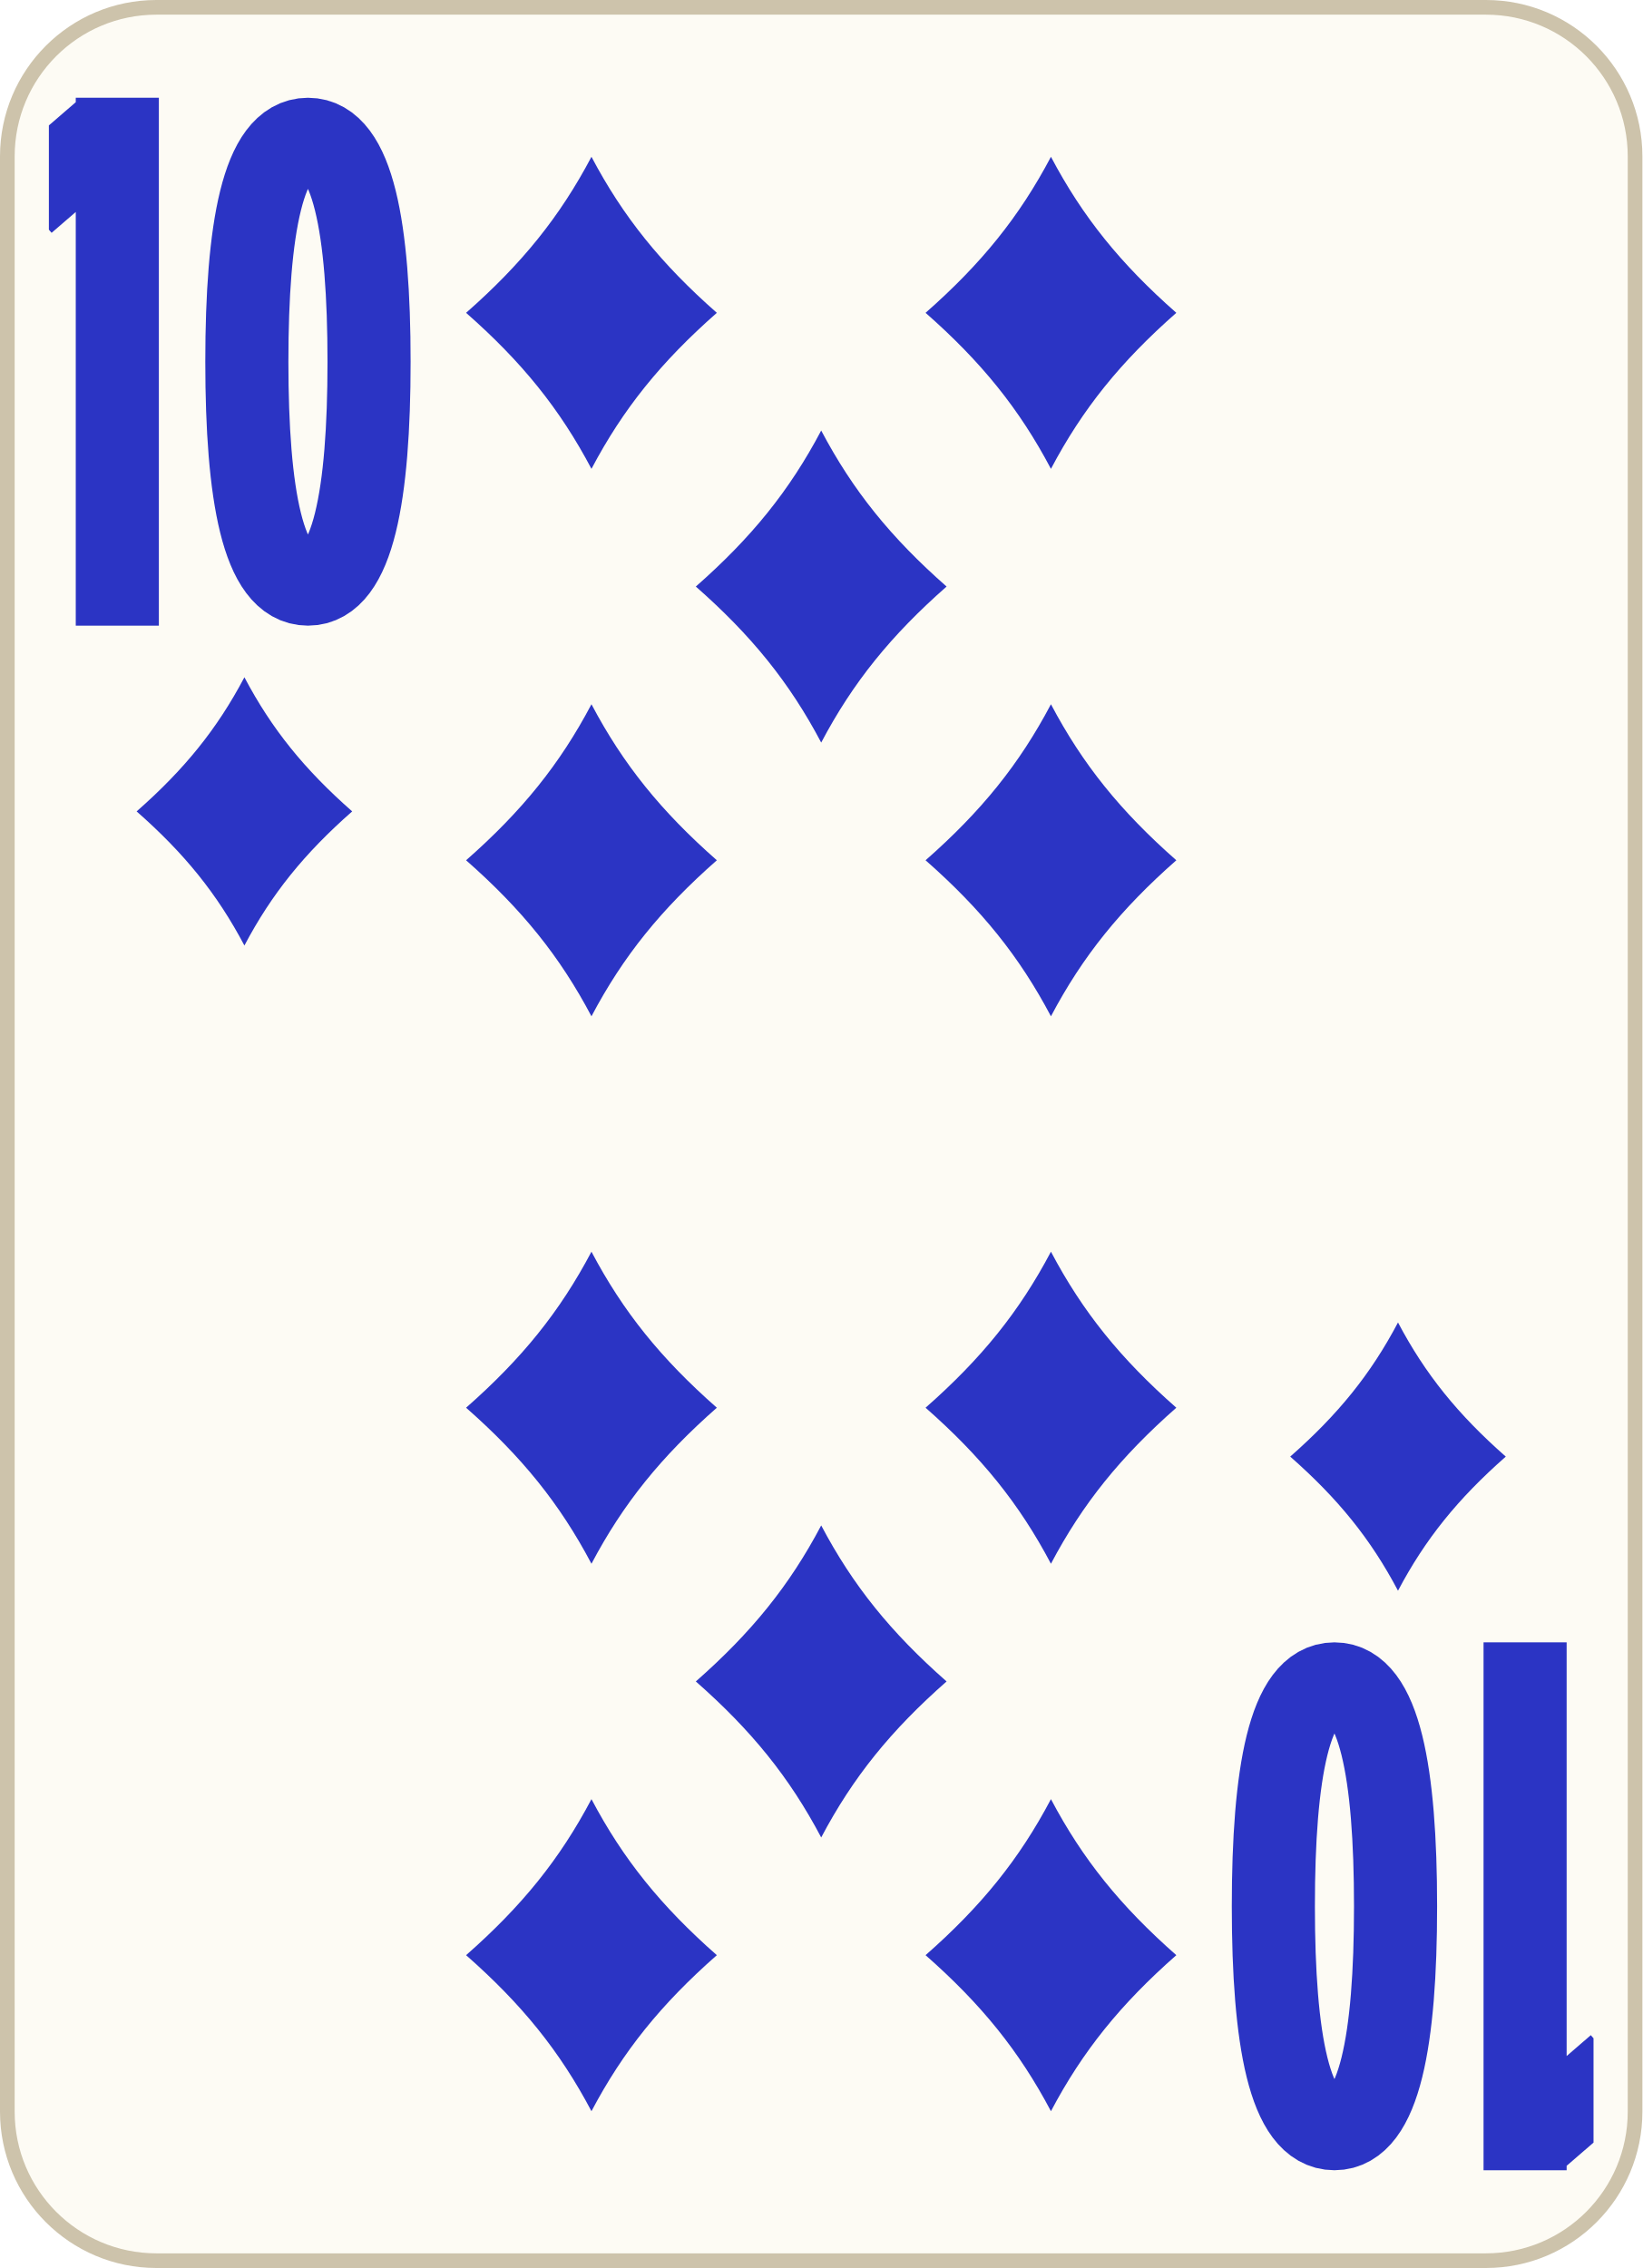
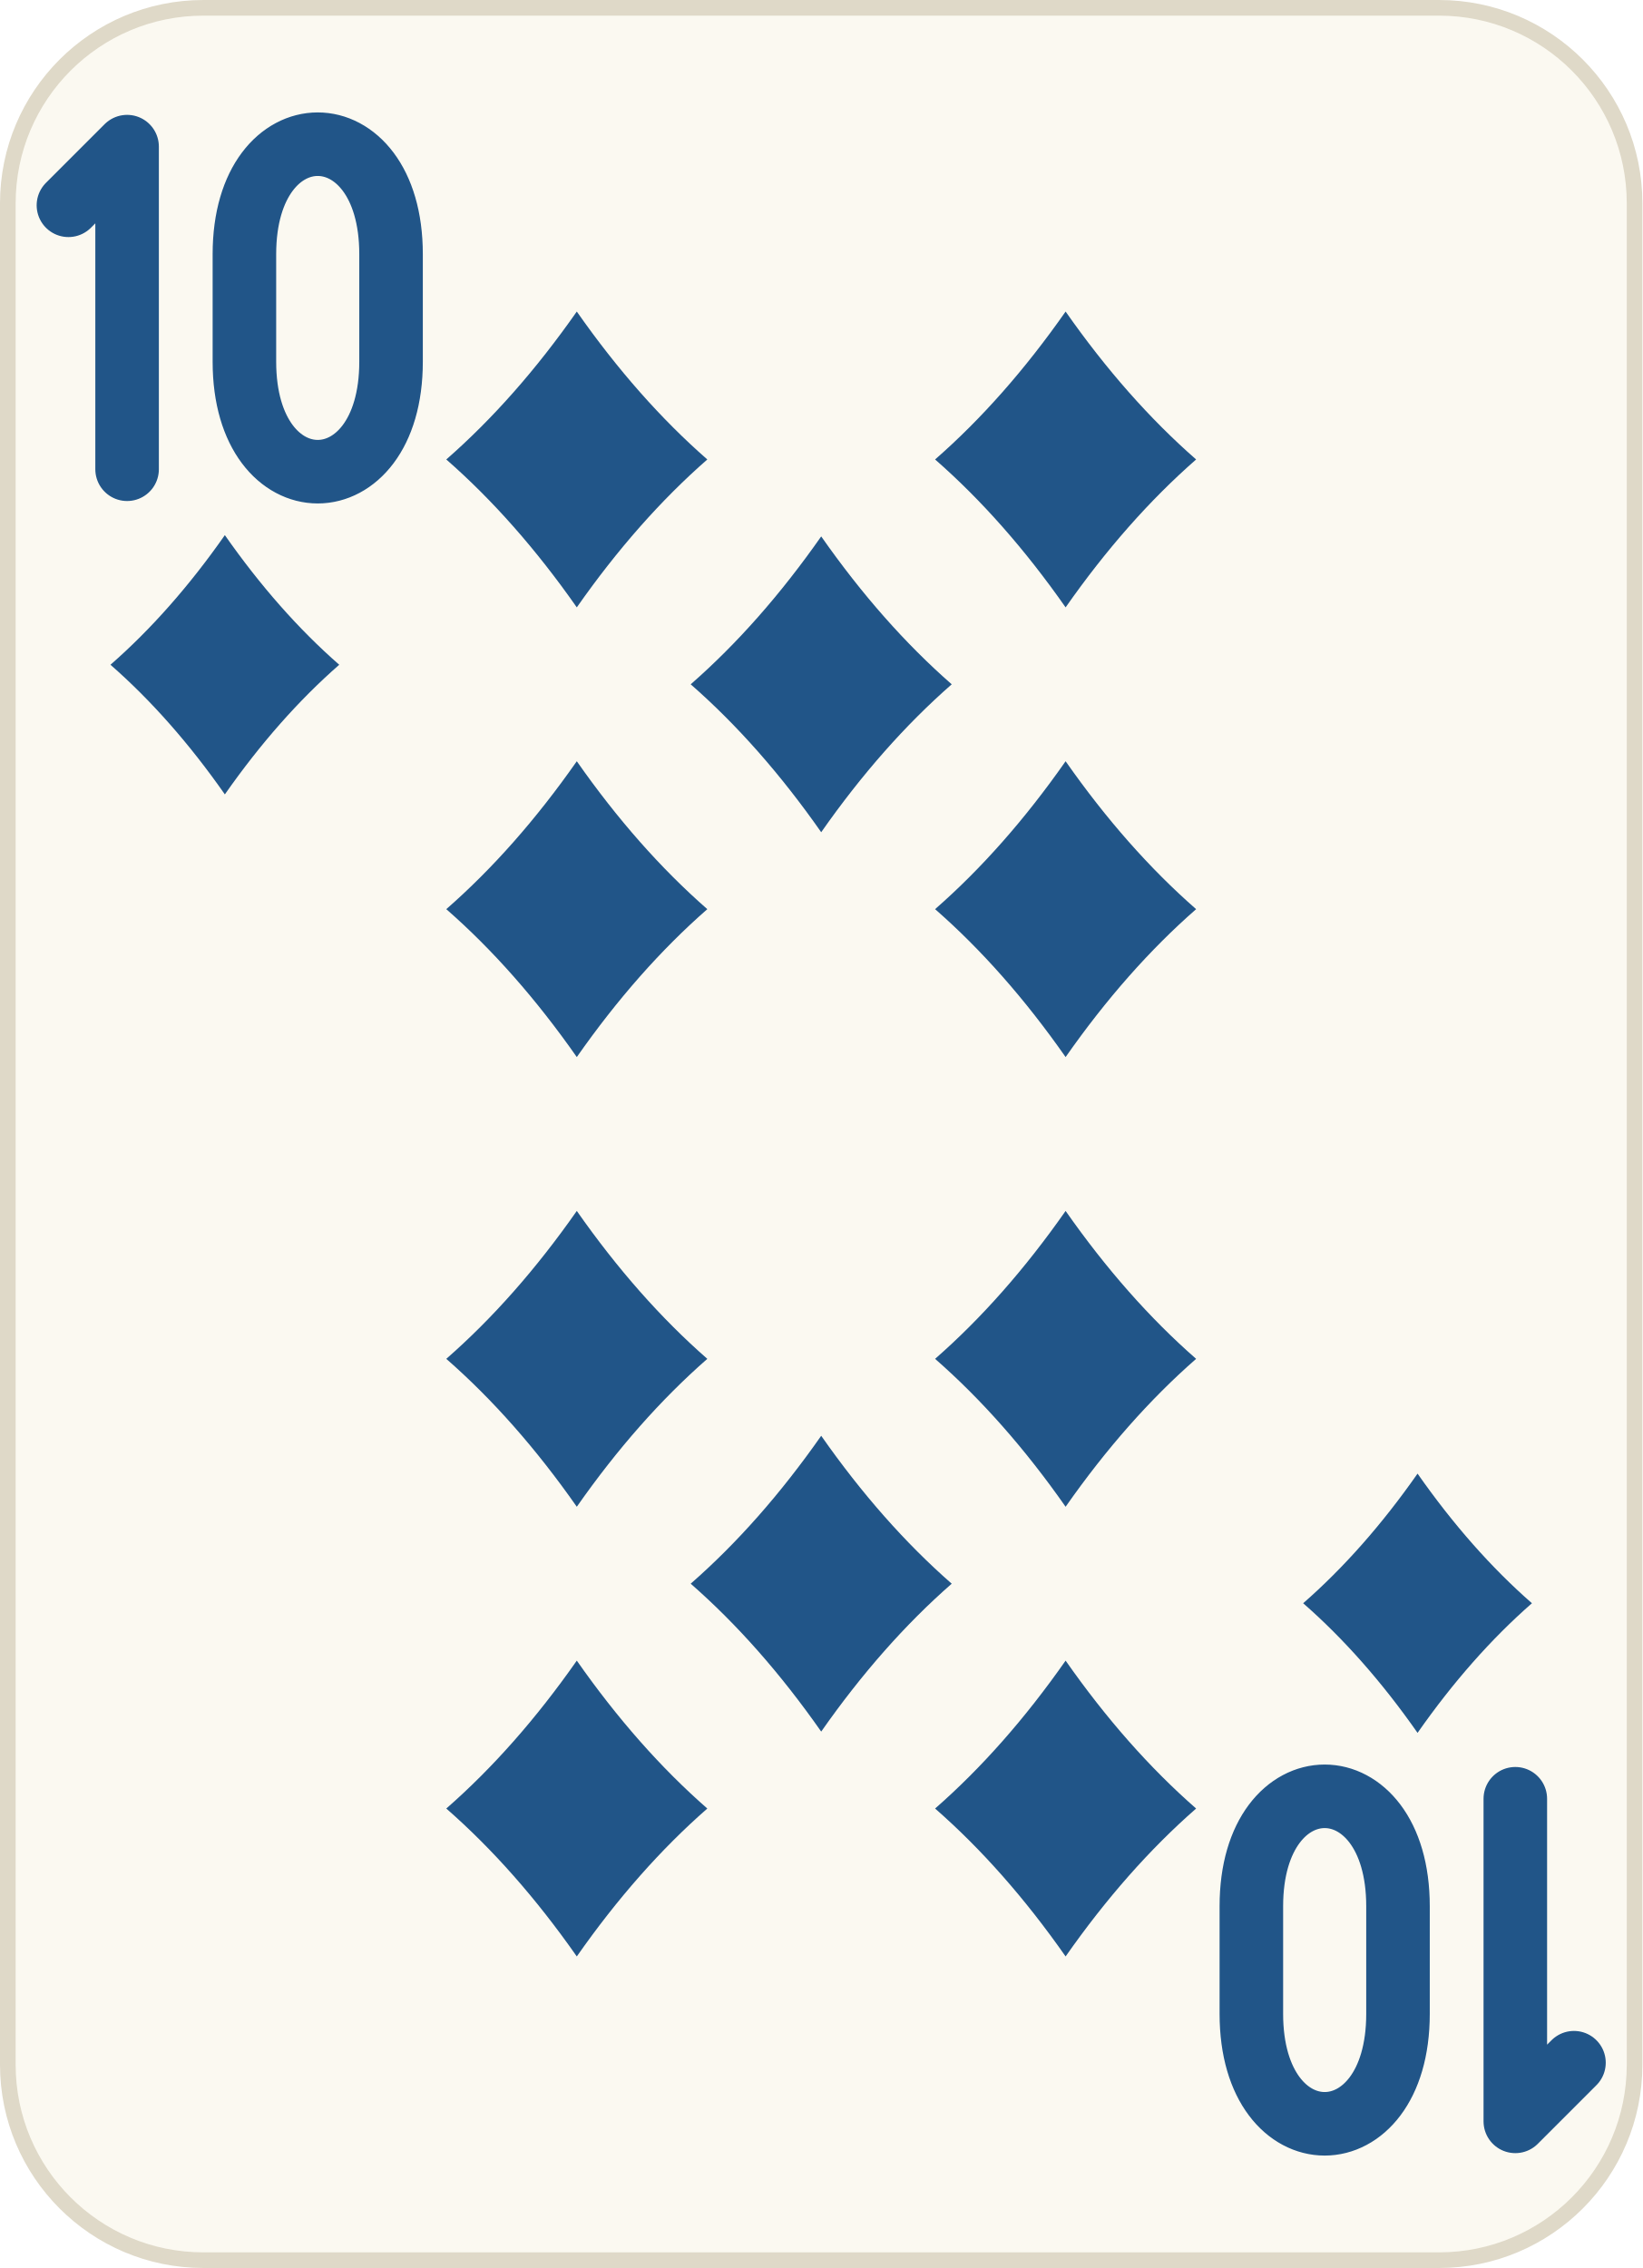
<svg xmlns="http://www.w3.org/2000/svg" width="168" height="232" viewBox="0 0 168 232" preserveAspectRatio="none">
-   <defs>
-     <path id="pip" d="M0-56C11.4-34.4 25-17.6 45 0C25 17.6 11.4 34.4 0 56C-11.4 34.4-25 17.6-45 0C-25-17.6-11.4-34.4 0-56Z" />
-     <clipPath id="rank-box">
-       <rect x="5" y="10" width="37" height="54" />
-     </clipPath>
+   <rect x=".8" y=".8" width="166.4" height="230.4" rx="20" fill="#fbf9f1" stroke="#dfd9c8" stroke-width="1.6" />
+   <g color="#215588" fill="currentColor">
    <g id="index">
-       <g clip-path="url(#rank-box)">
-         <path d="M-11.5-2V56M-11.5 2.4L-21 10.6M8 4.25C12.6 4.25 14.25 13.4 14.25 27C14.25 40.6 12.6 49.75 8 49.75C3.4 49.75 1.75 40.6 1.75 27C1.75 13.4 3.4 4.25 8 4.25Z" transform="translate(23.5 10)" fill="none" stroke="currentColor" stroke-width="8.5" stroke-miterlimit="3" />
-       </g>
-       <use href="#pip" transform="translate(25 83) scale(0.245)" />
+       <path d="M-16 6 -10 0 V33 M2 11 C2-4 17-4 17 11 V22 C17 37 2 37 2 22 Z" transform="translate(23 15)" fill="none" stroke="currentColor" stroke-width="6.5" stroke-linecap="round" stroke-linejoin="round" />
+       <path d="M0-17 Q7-7 15 0 Q7 7 0 17 Q-7 7-15 0 Q-7-7 0-17Z" transform="translate(23 68) scale(0.78)" />
    </g>
-   </defs>
-   <rect x=".75" y=".75" width="166.5" height="230.5" rx="15.25" fill="#fdfbf4" stroke="#cdc3ab" stroke-width="1.5" />
-   <g color="#2b34c4" fill="currentColor">
-     <use href="#pip" transform="translate(60.5 32) scale(0.285)" />
-     <use href="#pip" transform="translate(60.5 88) scale(0.285)" />
-     <use href="#pip" transform="translate(60.5 144) rotate(180) scale(0.285)" />
-     <use href="#pip" transform="translate(60.5 200) rotate(180) scale(0.285)" />
-     <use href="#pip" transform="translate(107.5 32) scale(0.285)" />
-     <use href="#pip" transform="translate(107.5 88) scale(0.285)" />
-     <use href="#pip" transform="translate(107.5 144) rotate(180) scale(0.285)" />
-     <use href="#pip" transform="translate(107.5 200) rotate(180) scale(0.285)" />
-     <use href="#pip" transform="translate(84 60) scale(0.285)" />
-     <use href="#pip" transform="translate(84 172) rotate(180) scale(0.285)" />
-     <use href="#index" />
    <use href="#index" transform="rotate(180 84 116)" />
+     <g id="pips">
+       <path d="M0-17 Q7-7 15 0 Q7 7 0 17 Q-7 7-15 0 Q-7-7 0-17Z" transform="translate(59 47) scale(0.89)" />
+       <path d="M0-17 Q7-7 15 0 Q7 7 0 17 Q-7 7-15 0 Q-7-7 0-17Z" transform="translate(109 47) scale(0.89)" />
+       <path d="M0-17 Q7-7 15 0 Q7 7 0 17 Q-7 7-15 0 Q-7-7 0-17Z" transform="translate(84 70) scale(0.89)" />
+       <path d="M0-17 Q7-7 15 0 Q7 7 0 17 Q-7 7-15 0 Q-7-7 0-17Z" transform="translate(59 93) scale(0.89)" />
+       <path d="M0-17 Q7-7 15 0 Q7 7 0 17 Q-7 7-15 0 Q-7-7 0-17Z" transform="translate(109 93) scale(0.89)" />
+       <path d="M0-17 Q7-7 15 0 Q7 7 0 17 Q-7 7-15 0 Q-7-7 0-17Z" transform="translate(59 139) scale(-0.89)" />
+       <path d="M0-17 Q7-7 15 0 Q7 7 0 17 Q-7 7-15 0 Q-7-7 0-17Z" transform="translate(109 139) scale(-0.89)" />
+       <path d="M0-17 Q7-7 15 0 Q7 7 0 17 Q-7 7-15 0 Q-7-7 0-17Z" transform="translate(84 162) scale(-0.89)" />
+       <path d="M0-17 Q7-7 15 0 Q7 7 0 17 Q-7 7-15 0 Q-7-7 0-17Z" transform="translate(59 185) scale(-0.89)" />
+       <path d="M0-17 Q7-7 15 0 Q7 7 0 17 Q-7 7-15 0 Q-7-7 0-17Z" transform="translate(109 185) scale(-0.89)" />
+     </g>
  </g>
</svg>
